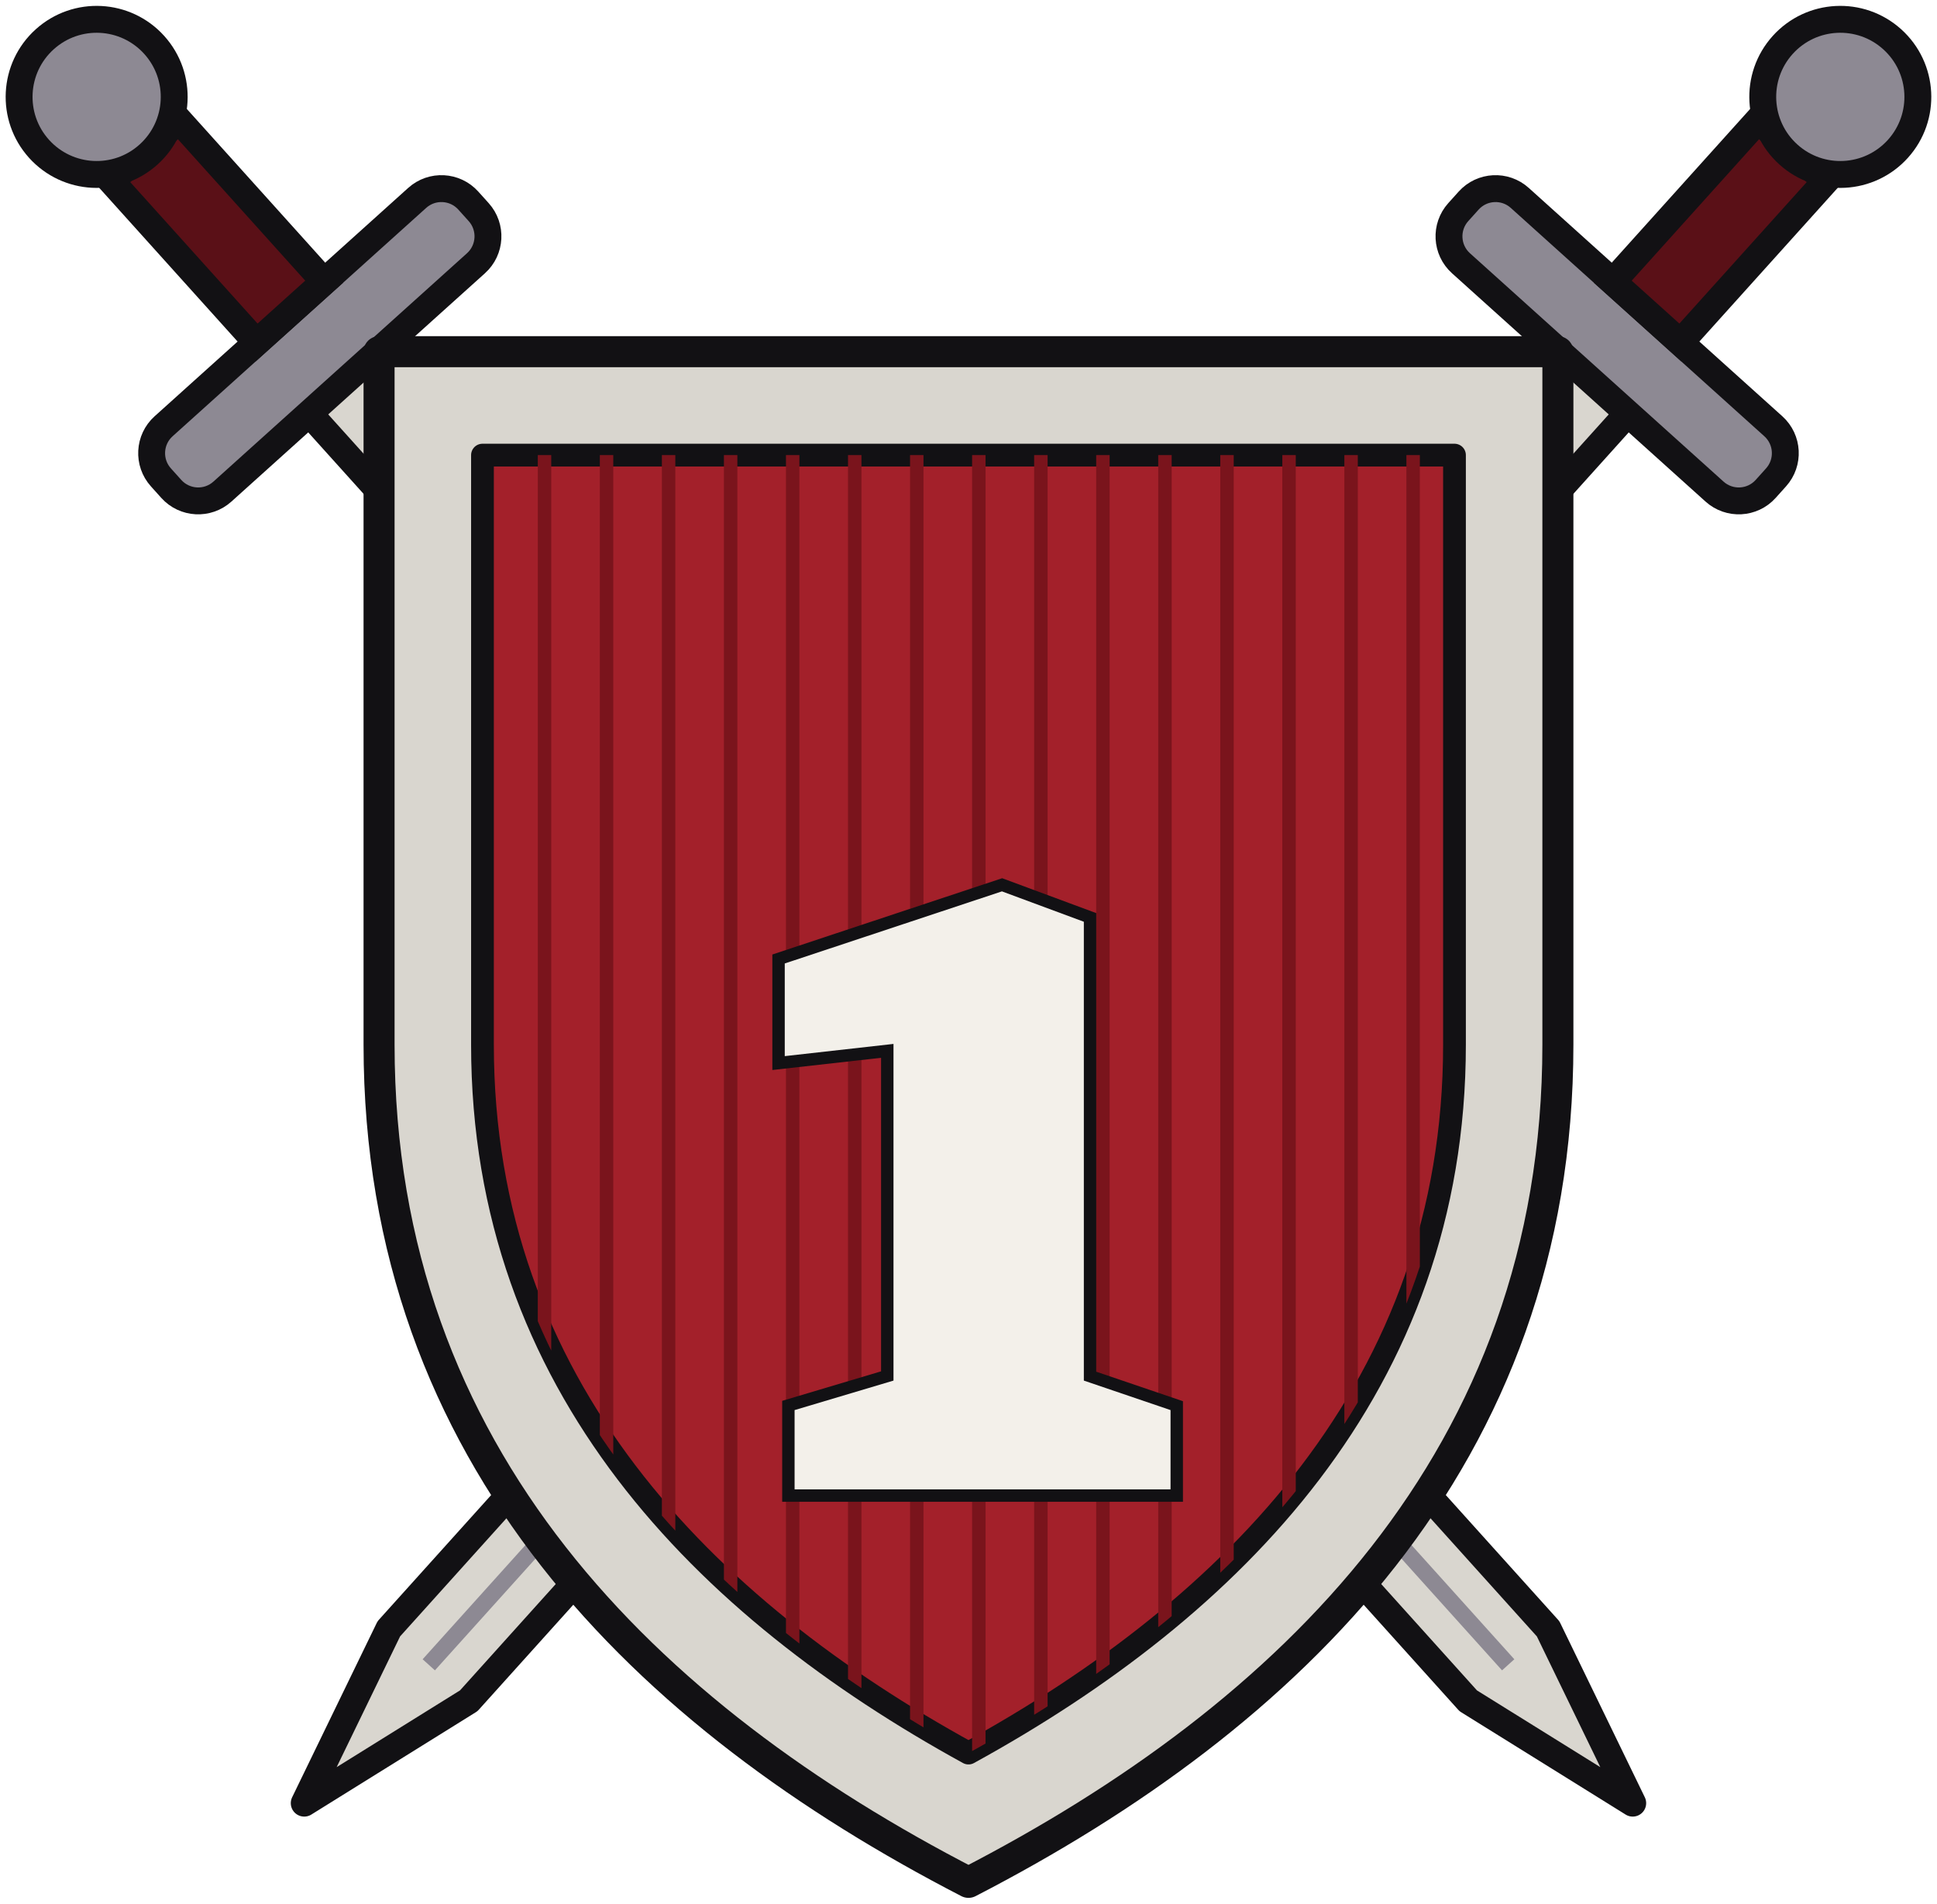
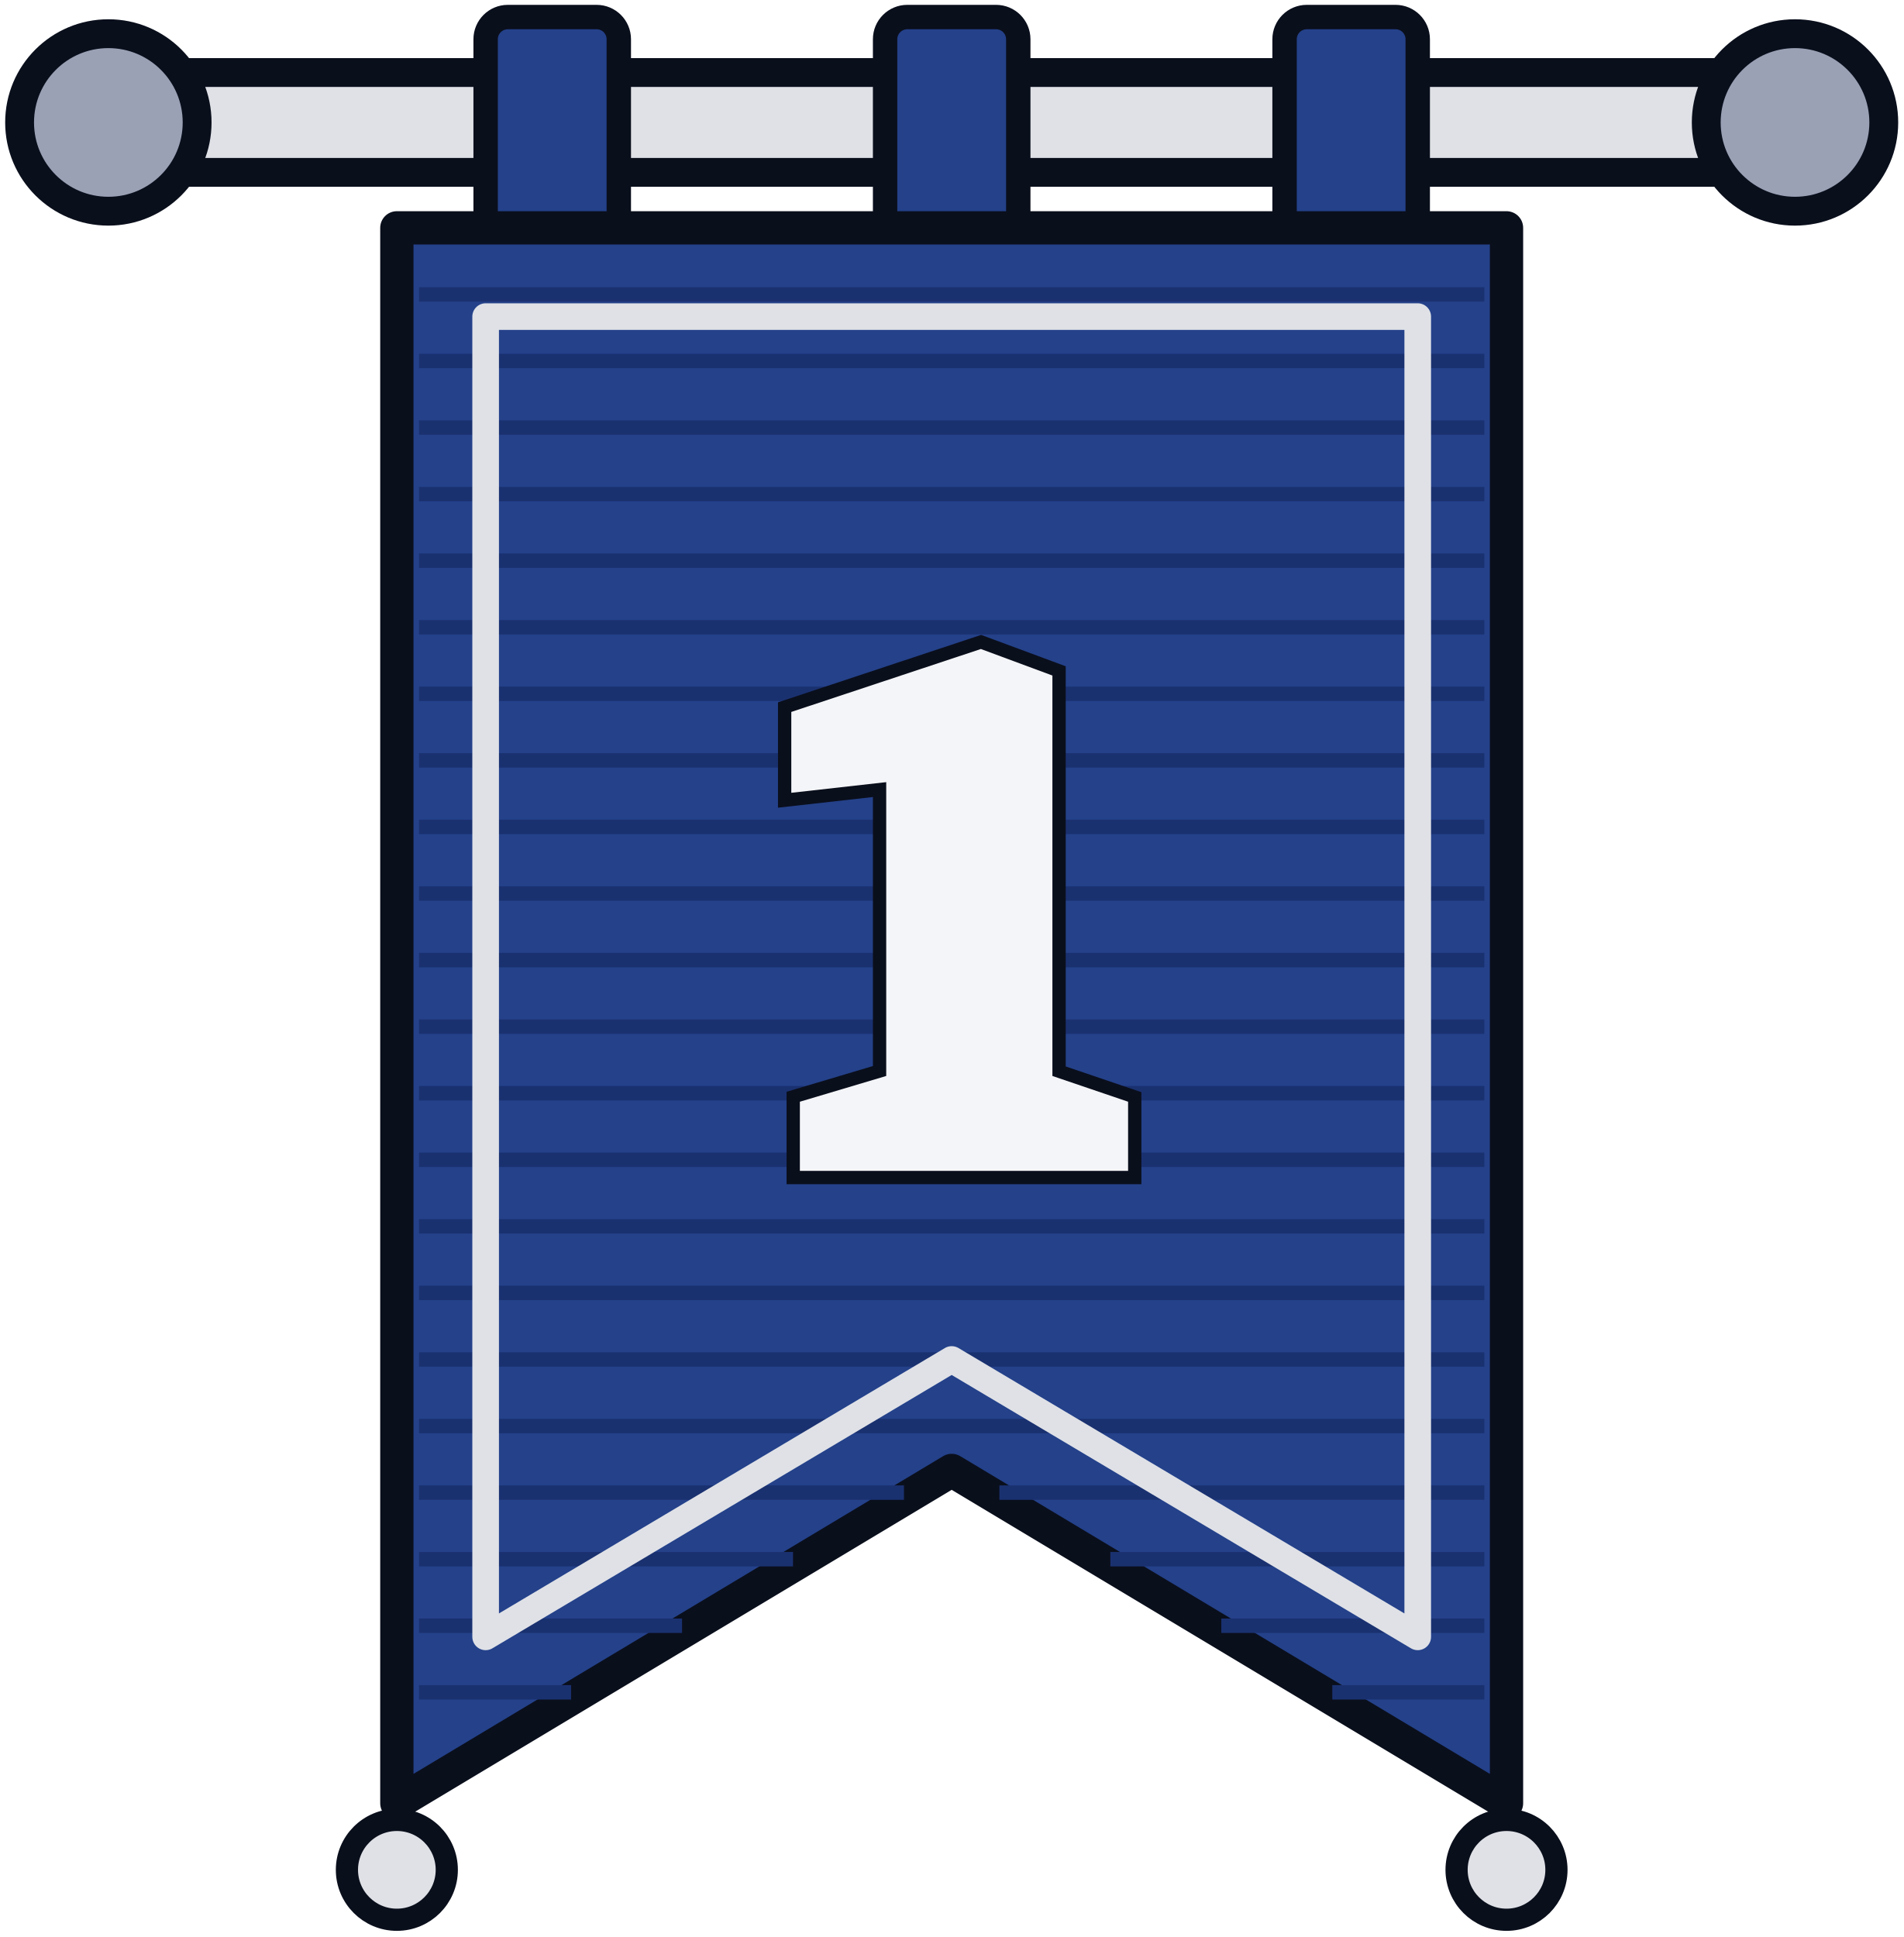
- <svg xmlns="http://www.w3.org/2000/svg" viewBox="50.38 51.88 430.25 422.75">
+ <svg xmlns="http://www.w3.org/2000/svg" viewBox="54.88 71.75 400.25 407.38">
  <defs>
    <clipPath id="clip-0">
-       <path clip-rule="nonzero" d="M 374 45 L 486 45 L 486 162 L 374 162 Z M 374 45 " />
+       <path clip-rule="nonzero" d="M 45 45 L 131 45 L 131 151 L 45 151 Z M 45 45 " />
    </clipPath>
    <clipPath id="clip-1">
-       <path clip-rule="nonzero" d="M 408 45 L 486 45 L 486 125 L 408 125 Z M 408 45 " />
+       <path clip-rule="nonzero" d="M 379 45 L 465 45 L 465 151 L 379 151 Z M 379 45 " />
    </clipPath>
    <clipPath id="clip-2">
-       <path clip-rule="nonzero" d="M 45 45 L 157 45 L 157 162 L 45 162 Z M 45 45 " />
+       <path clip-rule="nonzero" d="M 101 428 L 176 428 L 176 488.336 L 101 488.336 Z M 101 428 " />
    </clipPath>
    <clipPath id="clip-3">
-       <path clip-rule="nonzero" d="M 45 45 L 123 45 L 123 125 L 45 125 Z M 45 45 " />
-     </clipPath>
-     <clipPath id="clip-4">
-       <path clip-rule="nonzero" d="M 169 152.188 L 366 152.188 L 366 441.594 L 169 441.594 Z M 169 152.188 " />
-     </clipPath>
-     <clipPath id="clip-5">
-       <path clip-rule="nonzero" d="M 157.547 152.953 L 373.453 152.953 L 373.453 283.875 C 373.453 359.672 324.07 409.055 265.5 441.211 C 206.93 409.055 157.547 359.672 157.547 283.875 Z M 157.547 152.953 " />
+       <path clip-rule="nonzero" d="M 334 428 L 409 428 L 409 488.336 L 334 488.336 Z M 334 428 " />
    </clipPath>
  </defs>
-   <path fill-rule="nonzero" fill="rgb(85.1%, 83.919%, 81.18%)" fill-opacity="1" stroke-width="2.6" stroke-linecap="butt" stroke-linejoin="round" stroke="rgb(7.059%, 6.67%, 7.84%)" stroke-opacity="1" stroke-miterlimit="4" d="M -5.2 -90 L -5.199 78 L 0 96 L 5.2 78.001 L 5.201 -90 Z M -5.2 -90 " transform="matrix(1.706911, 1.536909, -1.536909, 1.706911, 265.5, 288.4688)" />
-   <path fill-rule="nonzero" fill="rgb(0%, 0%, 0%)" fill-opacity="1" stroke-width="1.6" stroke-linecap="butt" stroke-linejoin="miter" stroke="rgb(55.289%, 53.729%, 57.649%)" stroke-opacity="1" stroke-miterlimit="4" d="M 0.001 -86 L 0 78.001 " transform="matrix(1.706911, 1.536909, -1.536909, 1.706911, 265.5, 288.4688)" />
-   <path fill-rule="nonzero" fill="rgb(55.289%, 53.729%, 57.649%)" fill-opacity="1" stroke-width="2.6" stroke-linecap="butt" stroke-linejoin="miter" stroke="rgb(7.059%, 6.67%, 7.84%)" stroke-opacity="1" stroke-miterlimit="4" d="M -16.5 -98 L 16.5 -98 C 18.432 -98 19.999 -96.432 19.999 -94.5 L 20 -93 C 20 -91.068 18.432 -89.501 16.5 -89.501 L -16.5 -89.501 C -18.432 -89.501 -20 -91.068 -20 -92.999 L -20 -94.501 C -20 -96.433 -18.432 -98 -16.5 -98 Z M -16.5 -98 " transform="matrix(1.706911, 1.536909, -1.536909, 1.706911, 265.5, 288.4688)" />
-   <path fill-rule="nonzero" fill="rgb(35.289%, 6.27%, 9.019%)" fill-opacity="1" d="M 440.883 78.582 L 455.902 92.109 L 423.629 127.953 L 408.605 114.43 Z M 440.883 78.582 " />
+   <path fill-rule="nonzero" fill="rgb(87.45%, 88.239%, 90.199%)" fill-opacity="1" stroke-width="2.6" stroke-linecap="butt" stroke-linejoin="miter" stroke="rgb(3.92%, 5.879%, 10.979%)" stroke-opacity="1" stroke-miterlimit="4" d="M 30.499 26.001 L 169.501 26.001 C 171.983 26.001 174.001 28.016 174.001 30.501 C 174.001 32.983 171.983 35.001 169.501 35.001 L 30.499 35.001 C 28.017 35.001 25.999 32.983 25.999 30.501 C 25.999 28.016 28.017 26.001 30.499 26.001 Z M 30.499 26.001 " transform="matrix(2.333334, 0, 0, 2.333334, 21.66667, 26.33539)" />
+   <path fill-rule="nonzero" fill="rgb(60.39%, 63.139%, 70.979%)" fill-opacity="1" d="M 96.332 97.504 C 96.332 107.812 87.977 116.168 77.668 116.168 C 67.355 116.168 59 107.812 59 97.504 C 59 87.191 67.355 78.836 77.668 78.836 C 87.977 78.836 96.332 87.191 96.332 97.504 Z M 96.332 97.504 " />
  <g clip-path="url(#clip-0)">
-     <path fill="none" stroke-width="2.6" stroke-linecap="butt" stroke-linejoin="miter" stroke="rgb(7.059%, 6.67%, 7.84%)" stroke-opacity="1" stroke-miterlimit="4" d="M -4.4 -119.001 L 4.4 -119 L 4.4 -98.001 L -4.4 -97.999 Z M -4.4 -119.001 " transform="matrix(1.706911, 1.536909, -1.536909, 1.706911, 265.5, 288.4688)" />
+     <path fill="none" stroke-width="2.6" stroke-linecap="butt" stroke-linejoin="miter" stroke="rgb(3.92%, 5.879%, 10.979%)" stroke-opacity="1" stroke-miterlimit="4" d="M 31.999 30.501 C 31.999 34.919 28.419 38.5 24.001 38.5 C 19.581 38.5 16 34.919 16 30.501 C 16 26.081 19.581 22.5 24.001 22.5 C 28.419 22.5 31.999 26.081 31.999 30.501 " transform="matrix(2.333334, 0, 0, 2.333334, 21.66667, 26.33539)" />
  </g>
-   <path fill-rule="nonzero" fill="rgb(55.289%, 53.729%, 57.649%)" fill-opacity="1" d="M 471.953 84.926 C 465.586 91.996 454.695 92.566 447.625 86.199 C 440.555 79.832 439.984 68.941 446.348 61.871 C 452.715 54.801 463.605 54.23 470.676 60.598 C 477.746 66.961 478.32 77.855 471.953 84.926 Z M 471.953 84.926 " />
+   <path fill-rule="nonzero" fill="rgb(60.39%, 63.139%, 70.979%)" fill-opacity="1" d="M 451 97.504 C 451 107.812 442.645 116.168 432.332 116.168 C 422.023 116.168 413.668 107.812 413.668 97.504 C 413.668 87.191 422.023 78.836 432.332 78.836 C 442.645 78.836 451 87.191 451 97.504 Z M 451 97.504 " />
  <g clip-path="url(#clip-1)">
-     <path fill="none" stroke-width="2.6" stroke-linecap="butt" stroke-linejoin="miter" stroke="rgb(7.059%, 6.67%, 7.84%)" stroke-opacity="1" stroke-miterlimit="4" d="M 7.501 -126 C 7.5 -121.857 4.143 -118.5 0 -118.501 C -4.142 -118.501 -7.499 -121.858 -7.5 -126 C -7.5 -130.142 -4.143 -133.499 -0 -133.499 C 4.141 -133.5 7.501 -130.142 7.501 -126 " transform="matrix(1.706911, 1.536909, -1.536909, 1.706911, 265.5, 288.4688)" />
+     <path fill="none" stroke-width="2.6" stroke-linecap="butt" stroke-linejoin="miter" stroke="rgb(3.92%, 5.879%, 10.979%)" stroke-opacity="1" stroke-miterlimit="4" d="M 184 30.501 C 184 34.919 180.419 38.5 175.999 38.5 C 171.581 38.5 168.001 34.919 168.001 30.501 C 168.001 26.081 171.581 22.5 175.999 22.5 C 180.419 22.5 184 26.081 184 30.501 " transform="matrix(2.333334, 0, 0, 2.333334, 21.66667, 26.33539)" />
  </g>
-   <path fill-rule="nonzero" fill="rgb(85.1%, 83.919%, 81.18%)" fill-opacity="1" stroke-width="2.6" stroke-linecap="butt" stroke-linejoin="round" stroke="rgb(7.059%, 6.67%, 7.84%)" stroke-opacity="1" stroke-miterlimit="4" d="M -5.201 -90 L -5.2 78.001 L -0 96 L 5.199 78 L 5.2 -90 Z M -5.201 -90 " transform="matrix(1.706911, -1.536909, 1.536909, 1.706911, 265.5, 288.4688)" />
-   <path fill-rule="nonzero" fill="rgb(0%, 0%, 0%)" fill-opacity="1" stroke-width="1.6" stroke-linecap="butt" stroke-linejoin="miter" stroke="rgb(55.289%, 53.729%, 57.649%)" stroke-opacity="1" stroke-miterlimit="4" d="M -0.001 -86 L -0 78.001 " transform="matrix(1.706911, -1.536909, 1.536909, 1.706911, 265.5, 288.4688)" />
-   <path fill-rule="nonzero" fill="rgb(55.289%, 53.729%, 57.649%)" fill-opacity="1" stroke-width="2.6" stroke-linecap="butt" stroke-linejoin="miter" stroke="rgb(7.059%, 6.67%, 7.84%)" stroke-opacity="1" stroke-miterlimit="4" d="M -16.5 -98 L 16.5 -98 C 18.432 -98 20 -96.433 20 -94.501 L 20 -92.999 C 20 -91.068 18.432 -89.501 16.5 -89.501 L -16.5 -89.501 C -18.432 -89.501 -20 -91.068 -20 -93 L -19.999 -94.5 C -19.999 -96.432 -18.432 -98 -16.5 -98 Z M -16.5 -98 " transform="matrix(1.706911, -1.536909, 1.536909, 1.706911, 265.5, 288.4688)" />
-   <path fill-rule="nonzero" fill="rgb(35.289%, 6.27%, 9.019%)" fill-opacity="1" d="M 75.098 92.109 L 90.117 78.582 L 122.395 114.43 L 107.371 127.953 Z M 75.098 92.109 " />
+   <path fill-rule="nonzero" fill="rgb(14.119%, 25.49%, 54.12%)" fill-opacity="1" stroke-width="2.2" stroke-linecap="butt" stroke-linejoin="miter" stroke="rgb(3.92%, 5.879%, 10.979%)" stroke-opacity="1" stroke-miterlimit="4" d="M 60.001 21 L 67.999 21 C 69.104 21 70 21.896 70 23.001 L 70 41.001 C 70 42.104 69.104 43 67.999 43 L 60.001 43 C 58.896 43 58 42.104 58 41.001 L 58 23.001 C 58 21.896 58.896 21 60.001 21 Z M 60.001 21 " transform="matrix(2.333334, 0, 0, 2.333334, 21.66667, 26.33539)" />
+   <path fill-rule="nonzero" fill="rgb(14.119%, 25.49%, 54.12%)" fill-opacity="1" stroke-width="2.2" stroke-linecap="butt" stroke-linejoin="miter" stroke="rgb(3.92%, 5.879%, 10.979%)" stroke-opacity="1" stroke-miterlimit="4" d="M 96.001 21 L 103.999 21 C 105.104 21 106 21.896 106 23.001 L 106 41.001 C 106 42.104 105.104 43 103.999 43 L 96.001 43 C 94.896 43 94 42.104 94 41.001 L 94 23.001 C 94 21.896 94.896 21 96.001 21 Z M 96.001 21 " transform="matrix(2.333334, 0, 0, 2.333334, 21.66667, 26.33539)" />
+   <path fill-rule="nonzero" fill="rgb(14.119%, 25.49%, 54.12%)" fill-opacity="1" stroke-width="2.2" stroke-linecap="butt" stroke-linejoin="miter" stroke="rgb(3.92%, 5.879%, 10.979%)" stroke-opacity="1" stroke-miterlimit="4" d="M 132.001 21 L 139.999 21 C 141.104 21 142 21.896 142 23.001 L 142 41.001 C 142 42.104 141.104 43 139.999 43 L 132.001 43 C 130.896 43 130 42.104 130 41.001 L 130 23.001 C 130 21.896 130.896 21 132.001 21 Z M 132.001 21 " transform="matrix(2.333334, 0, 0, 2.333334, 21.66667, 26.33539)" />
+   <path fill-rule="nonzero" fill="rgb(14.119%, 25.49%, 54.12%)" fill-opacity="1" stroke-width="3" stroke-linecap="butt" stroke-linejoin="round" stroke="rgb(3.92%, 5.879%, 10.979%)" stroke-opacity="1" stroke-miterlimit="4" d="M 49.999 40 L 150.001 40 L 150.001 182.001 L 100 152.001 L 49.999 182.001 Z M 49.999 40 " transform="matrix(2.333334, 0, 0, 2.333334, 21.66667, 26.33539)" />
+   <path fill="none" stroke-width="1.3" stroke-linecap="butt" stroke-linejoin="miter" stroke="rgb(10.199%, 19.22%, 43.919%)" stroke-opacity="1" stroke-miterlimit="4" d="M 52 46 L 148 46 M 52 52 L 148 52 M 52 58 L 148 58 M 52 64 L 148 64 M 52 70 L 148 70 M 52 76 L 148 76 M 52 82 L 148 82 M 52 88 L 148 88 M 52 94 L 148 94 M 52 100 L 148 100 M 52 106 L 148 106 M 52 112 L 148 112 M 52 118 L 148 118 M 52 124 L 148 124 M 52 130 L 148 130 M 52 136 L 148 136 M 52 142 L 148 142 M 52 148 L 148 148 M 52 154 L 95.699 154 M 148 154 L 104.301 154 M 52 160 L 85.7 160 M 148 160 L 114.3 160 M 52 166 L 75.7 166 M 148 166 L 124.3 166 M 52 172 L 65.699 172 M 148 172 L 134.301 172 " transform="matrix(2.333334, 0, 0, 2.333334, 21.66667, 26.33539)" />
+   <path fill="none" stroke-width="2.4" stroke-linecap="butt" stroke-linejoin="round" stroke="rgb(87.45%, 88.239%, 90.199%)" stroke-opacity="1" stroke-miterlimit="4" d="M 58 48 L 142 48 L 142 167.001 L 100 142 L 58 167.001 Z M 58 48 " transform="matrix(2.333334, 0, 0, 2.333334, 21.66667, 26.33539)" />
+   <path fill-rule="nonzero" fill="rgb(87.45%, 88.239%, 90.199%)" fill-opacity="1" d="M 148.832 465.004 C 148.832 470.801 144.133 475.504 138.332 475.504 C 132.535 475.504 127.832 470.801 127.832 465.004 C 127.832 459.203 132.535 454.504 138.332 454.504 C 144.133 454.504 148.832 459.203 148.832 465.004 Z M 148.832 465.004 " />
  <g clip-path="url(#clip-2)">
-     <path fill="none" stroke-width="2.6" stroke-linecap="butt" stroke-linejoin="miter" stroke="rgb(7.059%, 6.67%, 7.84%)" stroke-opacity="1" stroke-miterlimit="4" d="M -4.4 -119 L 4.4 -119.001 L 4.4 -97.999 L -4.4 -98.001 Z M -4.4 -119 " transform="matrix(1.706911, -1.536909, 1.536909, 1.706911, 265.5, 288.4688)" />
+     <path fill="none" stroke-width="2" stroke-linecap="butt" stroke-linejoin="miter" stroke="rgb(3.92%, 5.879%, 10.979%)" stroke-opacity="1" stroke-miterlimit="4" d="M 54.499 188.001 C 54.499 190.485 52.485 192.501 49.999 192.501 C 47.515 192.501 45.499 190.485 45.499 188.001 C 45.499 185.515 47.515 183.501 49.999 183.501 C 52.485 183.501 54.499 185.515 54.499 188.001 " transform="matrix(2.333334, 0, 0, 2.333334, 21.66667, 26.33539)" />
  </g>
-   <path fill-rule="nonzero" fill="rgb(55.289%, 53.729%, 57.649%)" fill-opacity="1" d="M 84.652 61.871 C 91.016 68.941 90.445 79.832 83.375 86.199 C 76.305 92.566 65.414 91.996 59.047 84.926 C 52.68 77.855 53.254 66.961 60.324 60.598 C 67.395 54.23 78.285 54.801 84.652 61.871 Z M 84.652 61.871 " />
+   <path fill-rule="nonzero" fill="rgb(87.45%, 88.239%, 90.199%)" fill-opacity="1" d="M 382.168 465.004 C 382.168 470.801 377.465 475.504 371.668 475.504 C 365.867 475.504 361.168 470.801 361.168 465.004 C 361.168 459.203 365.867 454.504 371.668 454.504 C 377.465 454.504 382.168 459.203 382.168 465.004 Z M 382.168 465.004 " />
  <g clip-path="url(#clip-3)">
-     <path fill="none" stroke-width="2.6" stroke-linecap="butt" stroke-linejoin="miter" stroke="rgb(7.059%, 6.67%, 7.84%)" stroke-opacity="1" stroke-miterlimit="4" d="M 7.5 -126 C 7.499 -121.858 4.142 -118.501 -0 -118.501 C -4.143 -118.5 -7.5 -121.857 -7.501 -126 C -7.501 -130.142 -4.141 -133.5 0 -133.499 C 4.143 -133.499 7.5 -130.142 7.5 -126 " transform="matrix(1.706911, -1.536909, 1.536909, 1.706911, 265.5, 288.4688)" />
+     <path fill="none" stroke-width="2" stroke-linecap="butt" stroke-linejoin="miter" stroke="rgb(3.92%, 5.879%, 10.979%)" stroke-opacity="1" stroke-miterlimit="4" d="M 154.501 188.001 C 154.501 190.485 152.485 192.501 150.001 192.501 C 147.514 192.501 145.501 190.485 145.501 188.001 C 145.501 185.515 147.514 183.501 150.001 183.501 C 152.485 183.501 154.501 185.515 154.501 188.001 " transform="matrix(2.333334, 0, 0, 2.333334, 21.66667, 26.33539)" />
  </g>
-   <path fill-rule="nonzero" fill="rgb(85.1%, 83.919%, 81.18%)" fill-opacity="1" stroke-width="3" stroke-linecap="butt" stroke-linejoin="round" stroke="rgb(7.059%, 6.67%, 7.84%)" stroke-opacity="1" stroke-miterlimit="4" d="M 43 37 L 157 37 L 157 104 C 157 144 131 169 100 185 C 69 169 43 144 43 104 Z M 43 37 " transform="matrix(2.296875, 0, 0, 2.296875, 35.8125, 45)" />
-   <path fill-rule="nonzero" fill="rgb(63.919%, 12.549%, 16.469%)" fill-opacity="1" stroke-width="2.2" stroke-linecap="butt" stroke-linejoin="round" stroke="rgb(7.059%, 6.67%, 7.84%)" stroke-opacity="1" stroke-miterlimit="4" d="M 53 47 L 147 47 L 147 104 C 147 137 125.5 158.5 100 172.5 C 74.5 158.5 53 137 53 104 Z M 53 47 " transform="matrix(2.296875, 0, 0, 2.296875, 35.8125, 45)" />
-   <g clip-path="url(#clip-4)">
-     <g clip-path="url(#clip-5)">
-       <path fill="none" stroke-width="1.3" stroke-linecap="butt" stroke-linejoin="miter" stroke="rgb(47.839%, 7.84%, 10.979%)" stroke-opacity="1" stroke-miterlimit="4" d="M 59 40 L 59 180 M 65 40 L 65 180 M 71 40 L 71 180 M 77 40 L 77 180 M 83 40 L 83 180 M 89 40 L 89 180 M 95 40 L 95 180 M 101 40 L 101 180 M 107 40 L 107 180 M 113 40 L 113 180 M 119 40 L 119 180 M 125 40 L 125 180 M 131 40 L 131 180 M 137 40 L 137 180 M 143 40 L 143 180 " transform="matrix(2.296875, 0, 0, 2.296875, 35.8125, 45)" />
-     </g>
-   </g>
-   <path fill="none" stroke-width="2.4" stroke-linecap="butt" stroke-linejoin="miter" stroke="rgb(7.059%, 6.67%, 7.84%)" stroke-opacity="1" stroke-miterlimit="4" d="M 83.184 147 L 83.184 139.337 L 92.748 136.485 L 92.748 103.932 L 82.233 105.112 L 82.233 96.153 L 103.235 89.182 L 111.156 92.119 L 111.156 136.485 L 119.541 139.337 L 119.541 147 Z M 83.184 147 " transform="matrix(2.296875, 0, 0, 2.296875, 35.8125, 45)" />
-   <path fill-rule="nonzero" fill="rgb(95.29%, 94.119%, 91.759%)" fill-opacity="1" d="M 226.875 382.641 L 226.875 365.039 L 248.844 358.488 L 248.844 283.719 L 224.691 286.43 L 224.691 265.852 L 272.93 249.84 L 291.125 256.586 L 291.125 358.488 L 310.383 365.039 L 310.383 382.641 Z M 226.875 382.641 " />
+   <path fill="none" stroke-width="2.4" stroke-linecap="butt" stroke-linejoin="miter" stroke="rgb(3.92%, 5.879%, 10.979%)" stroke-opacity="1" stroke-miterlimit="4" d="M 86.319 125.001 L 86.319 118.766 L 94.1 116.446 L 94.1 89.962 L 85.546 90.923 L 85.546 83.634 L 102.632 77.962 L 109.077 80.352 L 109.077 116.446 L 115.897 118.766 L 115.897 125.001 Z M 86.319 125.001 " transform="matrix(2.333334, 0, 0, 2.333334, 21.66667, 26.33539)" />
+   <path fill-rule="nonzero" fill="rgb(95.689%, 96.078%, 97.249%)" fill-opacity="1" d="M 223.078 318.004 L 223.078 303.457 L 241.234 298.043 L 241.234 236.246 L 221.273 238.488 L 221.273 221.48 L 261.141 208.246 L 276.18 213.824 L 276.18 298.043 L 292.094 303.457 L 292.094 318.004 Z M 223.078 318.004 " />
</svg>
